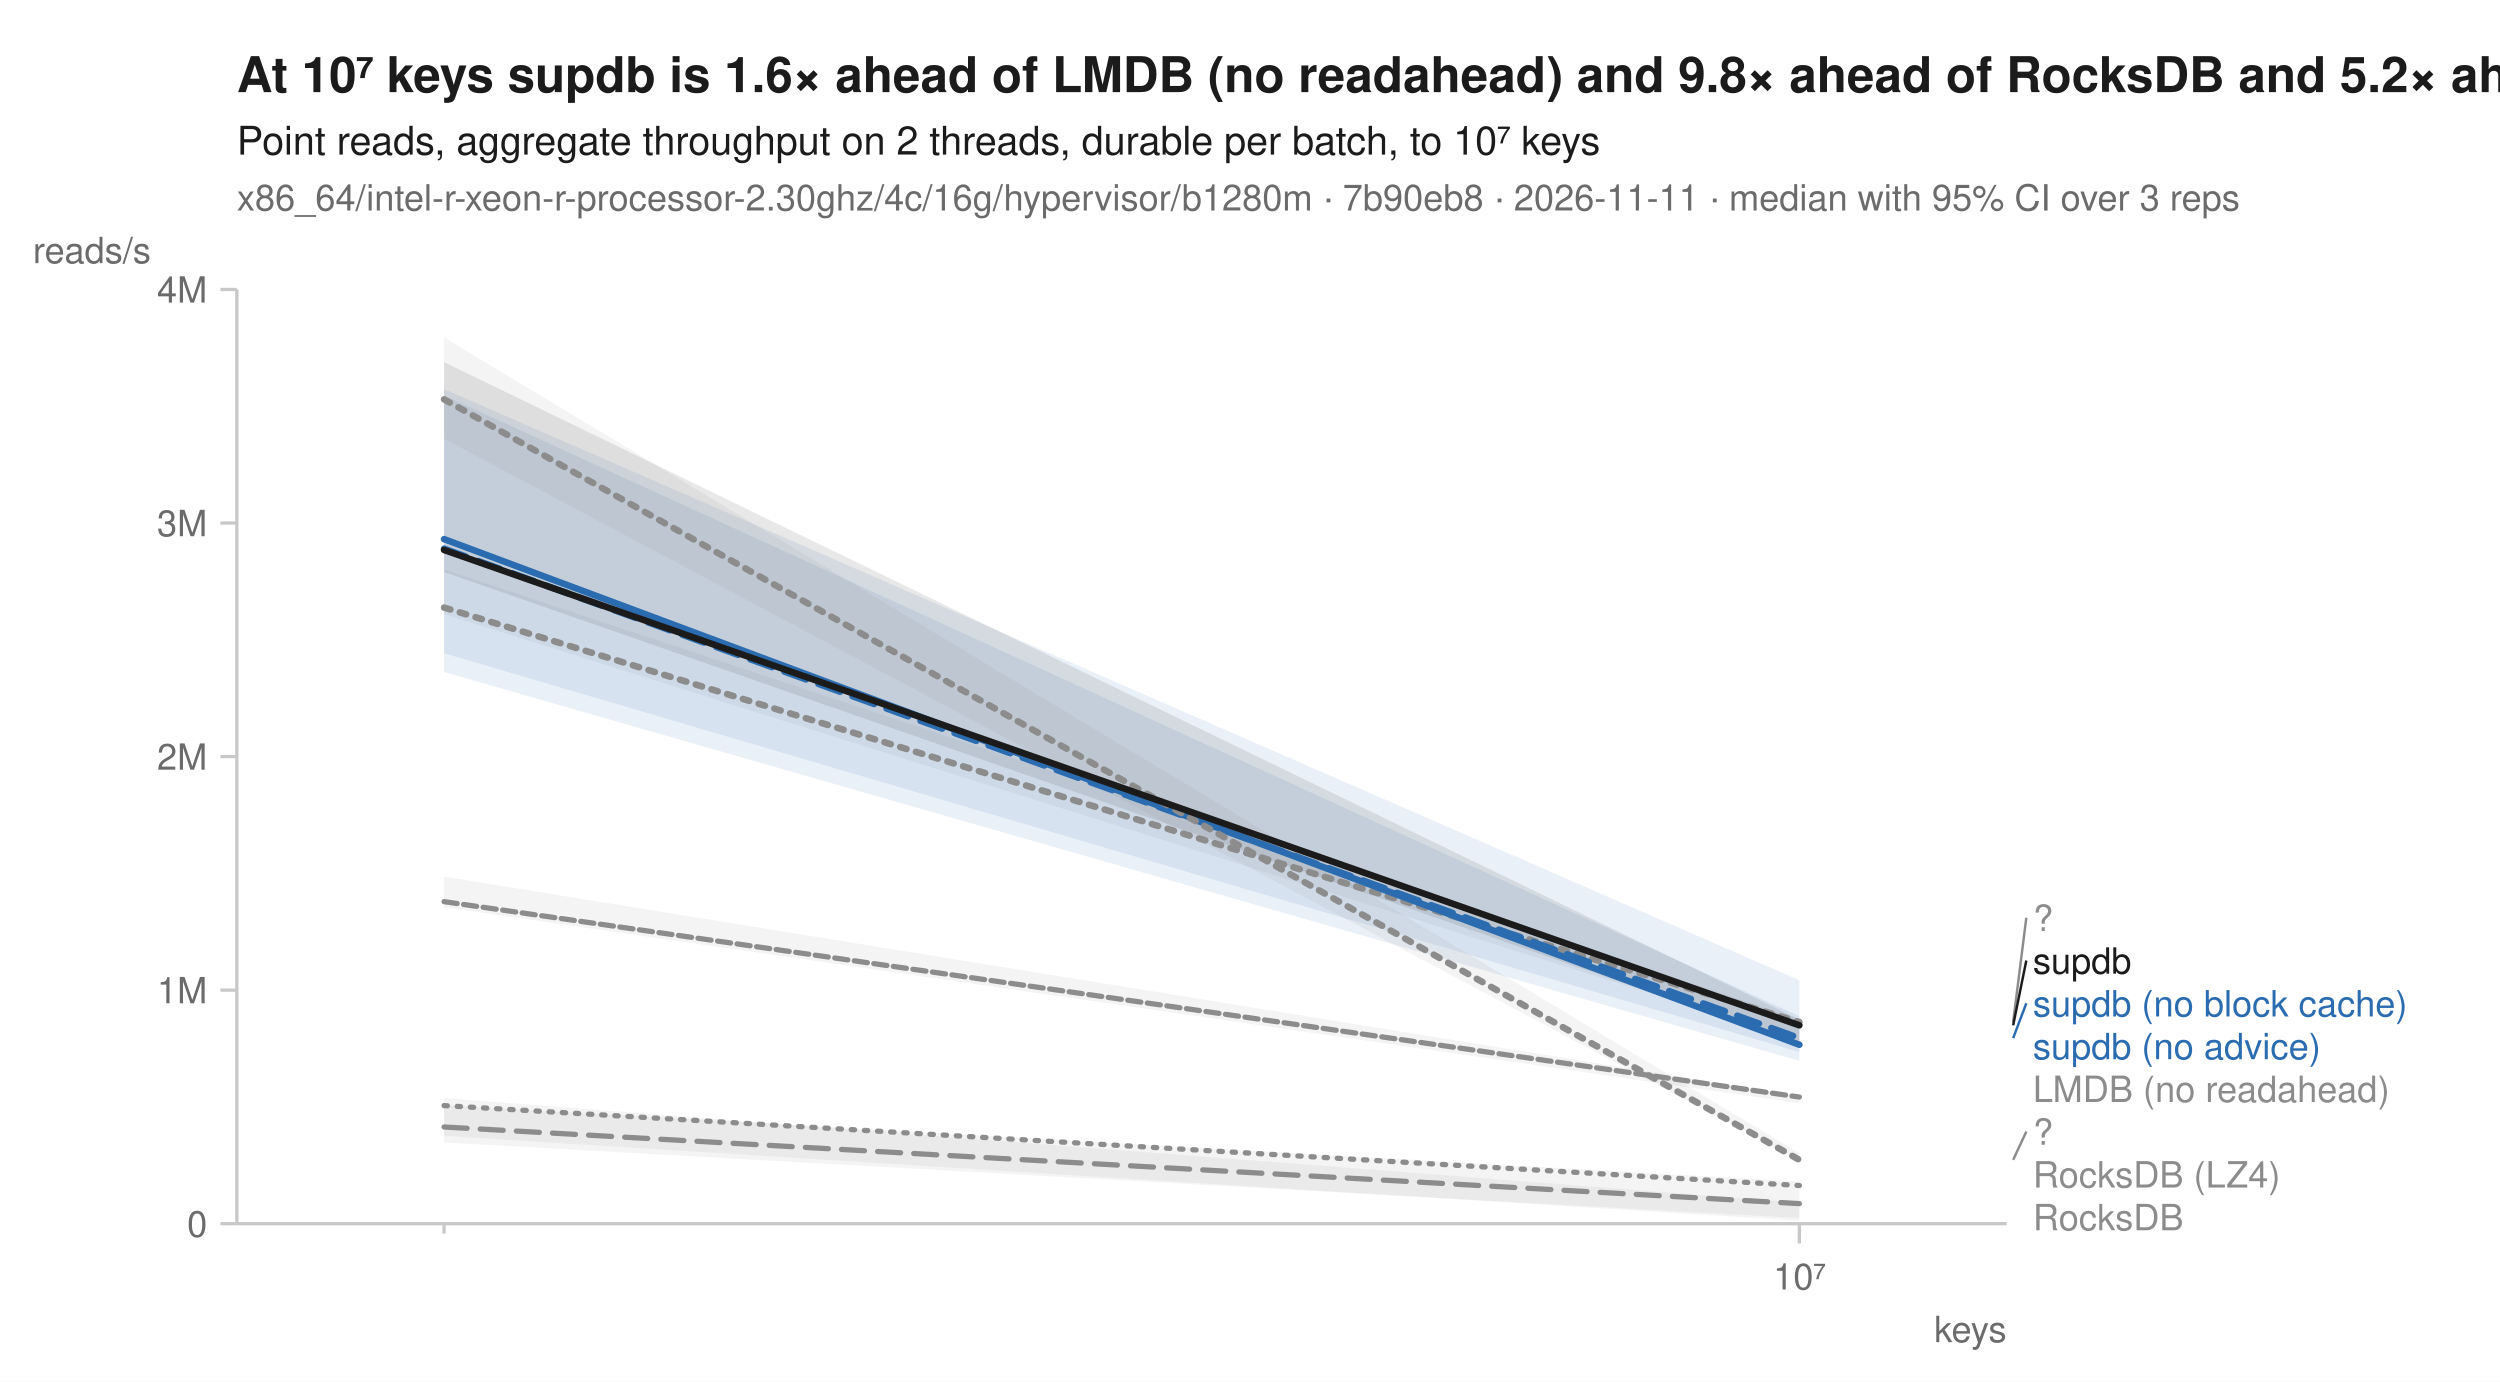
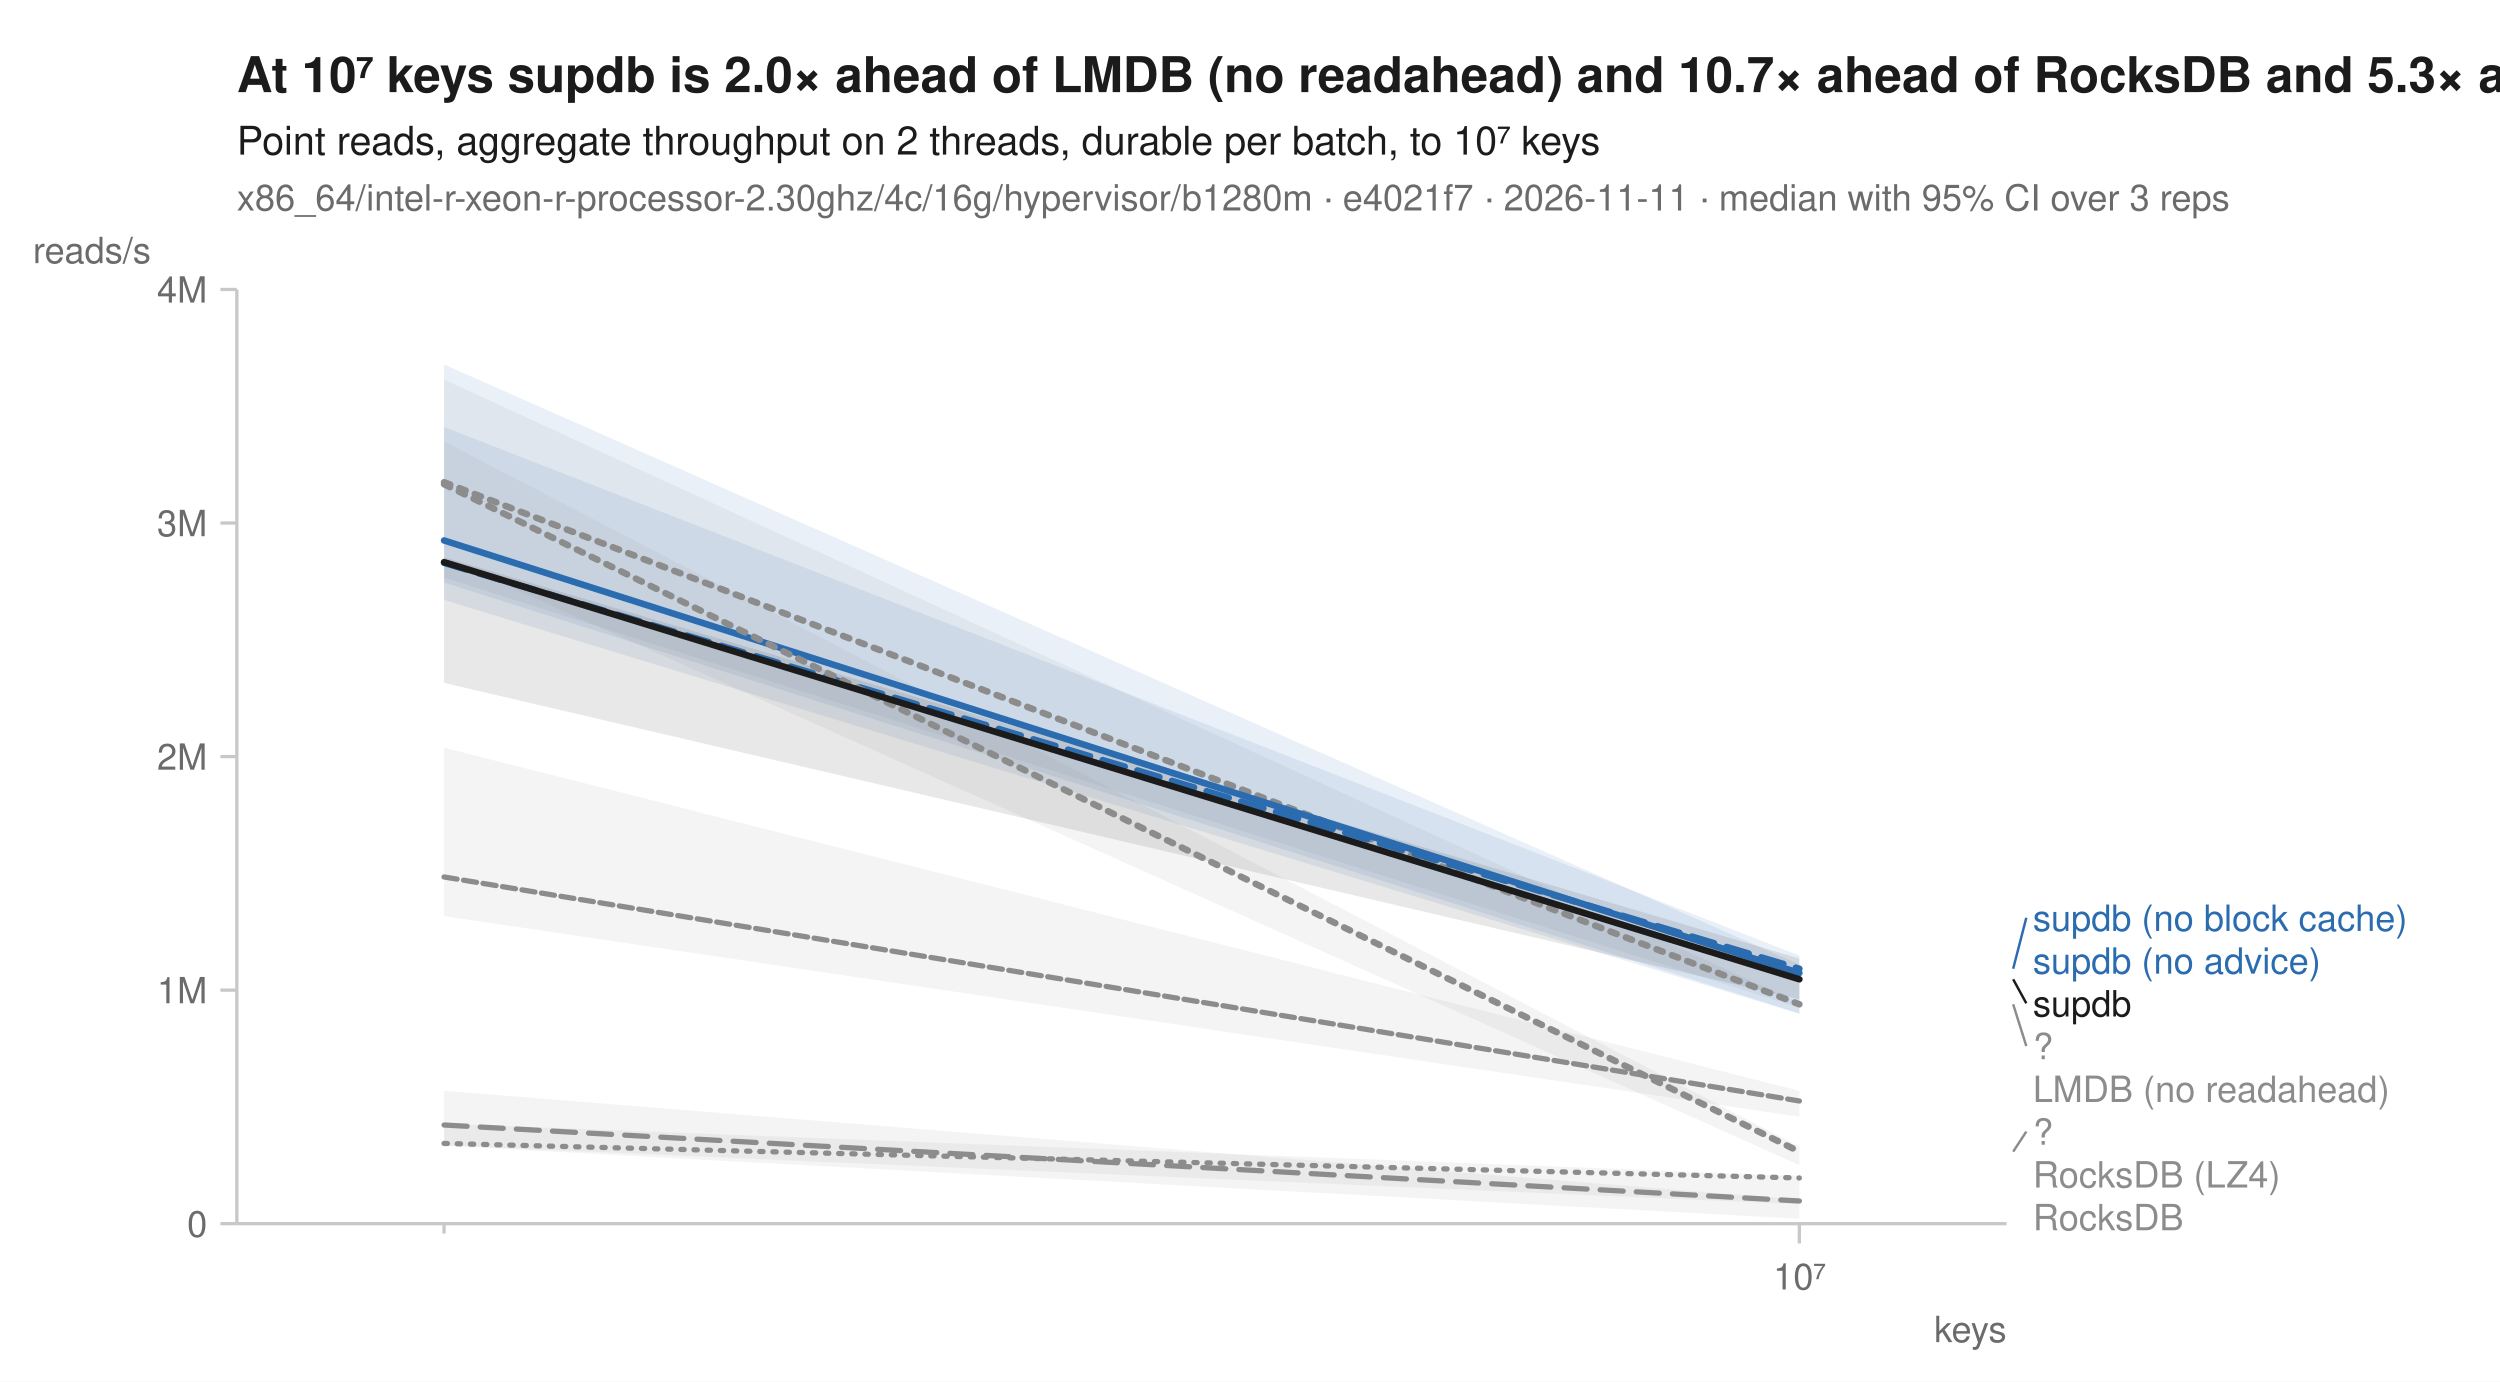
<svg xmlns="http://www.w3.org/2000/svg" width="760" height="420" viewBox="0 0 760 420" font-family="-apple-system, BlinkMacSystemFont, 'Segoe UI', Helvetica, Arial, sans-serif" fill="#1b1b1b">
  <rect width="760" height="420" fill="white" />
-   <text x="72" y="28" font-size="15" font-weight="600">At 10⁷ keys supdb is 1.6× ahead of LMDB (no readahead) and 9.8× ahead of RocksDB and 5.2× ahead of RocksDB (LZ4)</text>
+   <text x="72" y="28" font-size="15" font-weight="600">At 10⁷ keys supdb is 2.0× ahead of LMDB (no readahead) and 10.7× ahead of RocksDB and 5.3× ahead of RocksDB (LZ4)</text>
  <text x="72" y="47" font-size="12">Point reads, aggregate throughput on 2 threads, durable per batch, to 10⁷ keys</text>
-   <text x="72" y="64" font-size="11" fill="#6b6b6b">x86_64/intel-r-xeon-r-processor-2.30ghz/4c/16g/hypervisor/b1280m · 7b90eb8 · 2026-11-11 · median with 95% CI over 3 reps</text>
+   <text x="72" y="64" font-size="11" fill="#6b6b6b">x86_64/intel-r-xeon-r-processor-2.30ghz/4c/16g/hypervisor/b1280m · e4021f7 · 2026-11-11 · median with 95% CI over 3 reps</text>
  <line x1="72" y1="372" x2="610" y2="372" stroke="#c8c8c8" stroke-width="1" />
  <line x1="72" y1="88" x2="72" y2="372" stroke="#c8c8c8" stroke-width="1" />
  <line x1="135.0" y1="372" x2="135.0" y2="375" stroke="#c8c8c8" stroke-width="1" />
  <line x1="547.0" y1="372" x2="547.0" y2="378" stroke="#c8c8c8" stroke-width="1" />
  <text x="547.0" y="392" font-size="11" text-anchor="middle" fill="#6b6b6b">10⁷</text>
  <text x="610" y="408" font-size="11" text-anchor="end" fill="#6b6b6b">keys</text>
  <line x1="67" y1="372.0" x2="72" y2="372.0" stroke="#c8c8c8" stroke-width="1" />
  <text x="63" y="376.0" font-size="11" text-anchor="end" fill="#6b6b6b">0</text>
  <line x1="67" y1="301.0" x2="72" y2="301.0" stroke="#c8c8c8" stroke-width="1" />
  <text x="63" y="305.0" font-size="11" text-anchor="end" fill="#6b6b6b">1M</text>
  <line x1="67" y1="230.0" x2="72" y2="230.0" stroke="#c8c8c8" stroke-width="1" />
  <text x="63" y="234.0" font-size="11" text-anchor="end" fill="#6b6b6b">2M</text>
  <line x1="67" y1="159.0" x2="72" y2="159.0" stroke="#c8c8c8" stroke-width="1" />
  <text x="63" y="163.0" font-size="11" text-anchor="end" fill="#6b6b6b">3M</text>
  <line x1="67" y1="88.0" x2="72" y2="88.0" stroke="#c8c8c8" stroke-width="1" />
  <text x="63" y="92.0" font-size="11" text-anchor="end" fill="#6b6b6b">4M</text>
  <text x="10" y="80" font-size="11" text-anchor="start" fill="#6b6b6b">reads/s</text>
-   <path d="M135.0,336.0 L547.0,359.2 L547.0,370.3 L135.0,347.3 Z" fill="#8c8c8c" fill-opacity="0.10" />
-   <path d="M135.0,266.5 L547.0,333.2 L547.0,335.4 L135.0,275.8 Z" fill="#8c8c8c" fill-opacity="0.10" />
-   <path d="M135.0,173.1 L547.0,309.8 L547.0,316.2 L135.0,186.7 Z" fill="#8c8c8c" fill-opacity="0.10" />
-   <path d="M135.0,333.8 L547.0,365.6 L547.0,371.1 L135.0,345.3 Z" fill="#8c8c8c" fill-opacity="0.10" />
-   <path d="M135.0,120.2 L547.0,308.9 L547.0,319.8 L135.0,198.6 Z" fill="#2b6cb0" fill-opacity="0.10" />
-   <path d="M135.0,118.3 L547.0,298.0 L547.0,322.5 L135.0,204.3 Z" fill="#2b6cb0" fill-opacity="0.10" />
-   <path d="M135.0,102.6 L547.0,350.6 L547.0,352.8 L135.0,133.4 Z" fill="#8c8c8c" fill-opacity="0.10" />
-   <path d="M135.0,110.1 L547.0,309.9 L547.0,317.5 L135.0,173.9 Z" fill="#1b1b1b" fill-opacity="0.10" />
-   <path d="M135.0,336.1 L547.0,360.4 " fill="none" stroke="#8c8c8c" stroke-width="1.6" stroke-linejoin="round" stroke-linecap="round" stroke-dasharray="1,3" />
-   <path d="M135.0,274.1 L547.0,333.5 " fill="none" stroke="#8c8c8c" stroke-width="1.6" stroke-linejoin="round" stroke-linecap="round" stroke-dasharray="4,2" />
-   <path d="M135.0,184.7 L547.0,310.7 " fill="none" stroke="#8c8c8c" stroke-width="2" stroke-linejoin="round" stroke-linecap="round" stroke-dasharray="2,3" />
-   <path d="M135.0,342.6 L547.0,365.9 " fill="none" stroke="#8c8c8c" stroke-width="1.6" stroke-linejoin="round" stroke-linecap="round" stroke-dasharray="7,4" />
-   <path d="M135.0,166.8 L547.0,315.6 " fill="none" stroke="#2b6cb0" stroke-width="2" stroke-linejoin="round" stroke-linecap="round" stroke-dasharray="7,4" />
-   <path d="M135.0,163.9 L547.0,317.6 " fill="none" stroke="#2b6cb0" stroke-width="2" stroke-linejoin="round" stroke-linecap="round" />
-   <path d="M135.0,121.4 L547.0,352.6 " fill="none" stroke="#8c8c8c" stroke-width="2" stroke-linejoin="round" stroke-linecap="round" stroke-dasharray="2,3" />
-   <path d="M135.0,167.2 L547.0,311.7 " fill="none" stroke="#1b1b1b" stroke-width="2" stroke-linejoin="round" stroke-linecap="round" />
-   <line x1="612.0" y1="310.7" x2="616.0" y2="279.0" stroke="#8c8c8c" stroke-width="0.75" />
-   <text x="618.0" y="283.0" font-size="11" fill="#8c8c8c">?</text>
-   <line x1="612.0" y1="311.7" x2="616.0" y2="292.0" stroke="#1b1b1b" stroke-width="0.75" />
-   <text x="618.0" y="296.0" font-size="11" fill="#1b1b1b">supdb</text>
-   <line x1="612.0" y1="315.6" x2="616.0" y2="305.0" stroke="#2b6cb0" stroke-width="0.75" />
-   <text x="618.0" y="309.0" font-size="11" fill="#2b6cb0">supdb (no block cache)</text>
-   <text x="618.0" y="322.0" font-size="11" fill="#2b6cb0">supdb (no advice)</text>
+   <path d="M135.0,341.6 L547.0,357.5 L547.0,370.5 L135.0,348.3 Z" fill="#8c8c8c" fill-opacity="0.10" />
+   <path d="M135.0,227.3 L547.0,331.6 L547.0,339.5 L135.0,278.5 Z" fill="#8c8c8c" fill-opacity="0.10" />
+   <path d="M135.0,115.4 L547.0,304.9 L547.0,306.4 L135.0,175.6 Z" fill="#8c8c8c" fill-opacity="0.10" />
+   <path d="M135.0,331.6 L547.0,364.7 L547.0,366.1 L135.0,348.2 Z" fill="#8c8c8c" fill-opacity="0.10" />
+   <path d="M135.0,110.8 L547.0,293.2 L547.0,308.2 L135.0,182.4 Z" fill="#2b6cb0" fill-opacity="0.10" />
+   <path d="M135.0,129.8 L547.0,290.5 L547.0,308.1 L135.0,177.1 Z" fill="#2b6cb0" fill-opacity="0.10" />
+   <path d="M135.0,134.2 L547.0,348.6 L547.0,354.2 L135.0,169.5 Z" fill="#8c8c8c" fill-opacity="0.10" />
+   <path d="M135.0,169.4 L547.0,291.4 L547.0,303.8 L135.0,207.6 Z" fill="#1b1b1b" fill-opacity="0.10" />
+   <path d="M135.0,347.6 L547.0,358.1 " fill="none" stroke="#8c8c8c" stroke-width="1.6" stroke-linejoin="round" stroke-linecap="round" stroke-dasharray="1,3" />
+   <path d="M135.0,266.6 L547.0,334.7 " fill="none" stroke="#8c8c8c" stroke-width="1.6" stroke-linejoin="round" stroke-linecap="round" stroke-dasharray="4,2" />
+   <path d="M135.0,146.6 L547.0,305.3 " fill="none" stroke="#8c8c8c" stroke-width="2" stroke-linejoin="round" stroke-linecap="round" stroke-dasharray="2,3" />
+   <path d="M135.0,342.0 L547.0,365.1 " fill="none" stroke="#8c8c8c" stroke-width="1.6" stroke-linejoin="round" stroke-linecap="round" stroke-dasharray="7,4" />
+   <path d="M135.0,171.1 L547.0,294.5 " fill="none" stroke="#2b6cb0" stroke-width="2" stroke-linejoin="round" stroke-linecap="round" stroke-dasharray="7,4" />
+   <path d="M135.0,164.3 L547.0,295.8 " fill="none" stroke="#2b6cb0" stroke-width="2" stroke-linejoin="round" stroke-linecap="round" />
+   <path d="M135.0,147.2 L547.0,350.1 " fill="none" stroke="#8c8c8c" stroke-width="2" stroke-linejoin="round" stroke-linecap="round" stroke-dasharray="2,3" />
+   <path d="M135.0,170.9 L547.0,297.7 " fill="none" stroke="#1b1b1b" stroke-width="2" stroke-linejoin="round" stroke-linecap="round" />
+   <line x1="612.0" y1="294.5" x2="616.0" y2="279.0" stroke="#2b6cb0" stroke-width="0.75" />
+   <text x="618.0" y="283.0" font-size="11" fill="#2b6cb0">supdb (no block cache)</text>
+   <text x="618.0" y="296.0" font-size="11" fill="#2b6cb0">supdb (no advice)</text>
+   <line x1="612.0" y1="297.7" x2="616.0" y2="305.0" stroke="#1b1b1b" stroke-width="0.75" />
+   <text x="618.0" y="309.0" font-size="11" fill="#1b1b1b">supdb</text>
+   <line x1="612.0" y1="305.3" x2="616.0" y2="318.0" stroke="#8c8c8c" stroke-width="0.75" />
+   <text x="618.0" y="322.0" font-size="11" fill="#8c8c8c">?</text>
  <text x="618.0" y="335.0" font-size="11" fill="#8c8c8c">LMDB (no readahead)</text>
-   <line x1="612.0" y1="352.6" x2="616.0" y2="344.0" stroke="#8c8c8c" stroke-width="0.75" />
+   <line x1="612.0" y1="350.1" x2="616.0" y2="344.0" stroke="#8c8c8c" stroke-width="0.75" />
  <text x="618.0" y="348.0" font-size="11" fill="#8c8c8c">?</text>
  <text x="618.0" y="361.0" font-size="11" fill="#8c8c8c">RocksDB (LZ4)</text>
  <text x="618.0" y="374.0" font-size="11" fill="#8c8c8c">RocksDB</text>
</svg>
